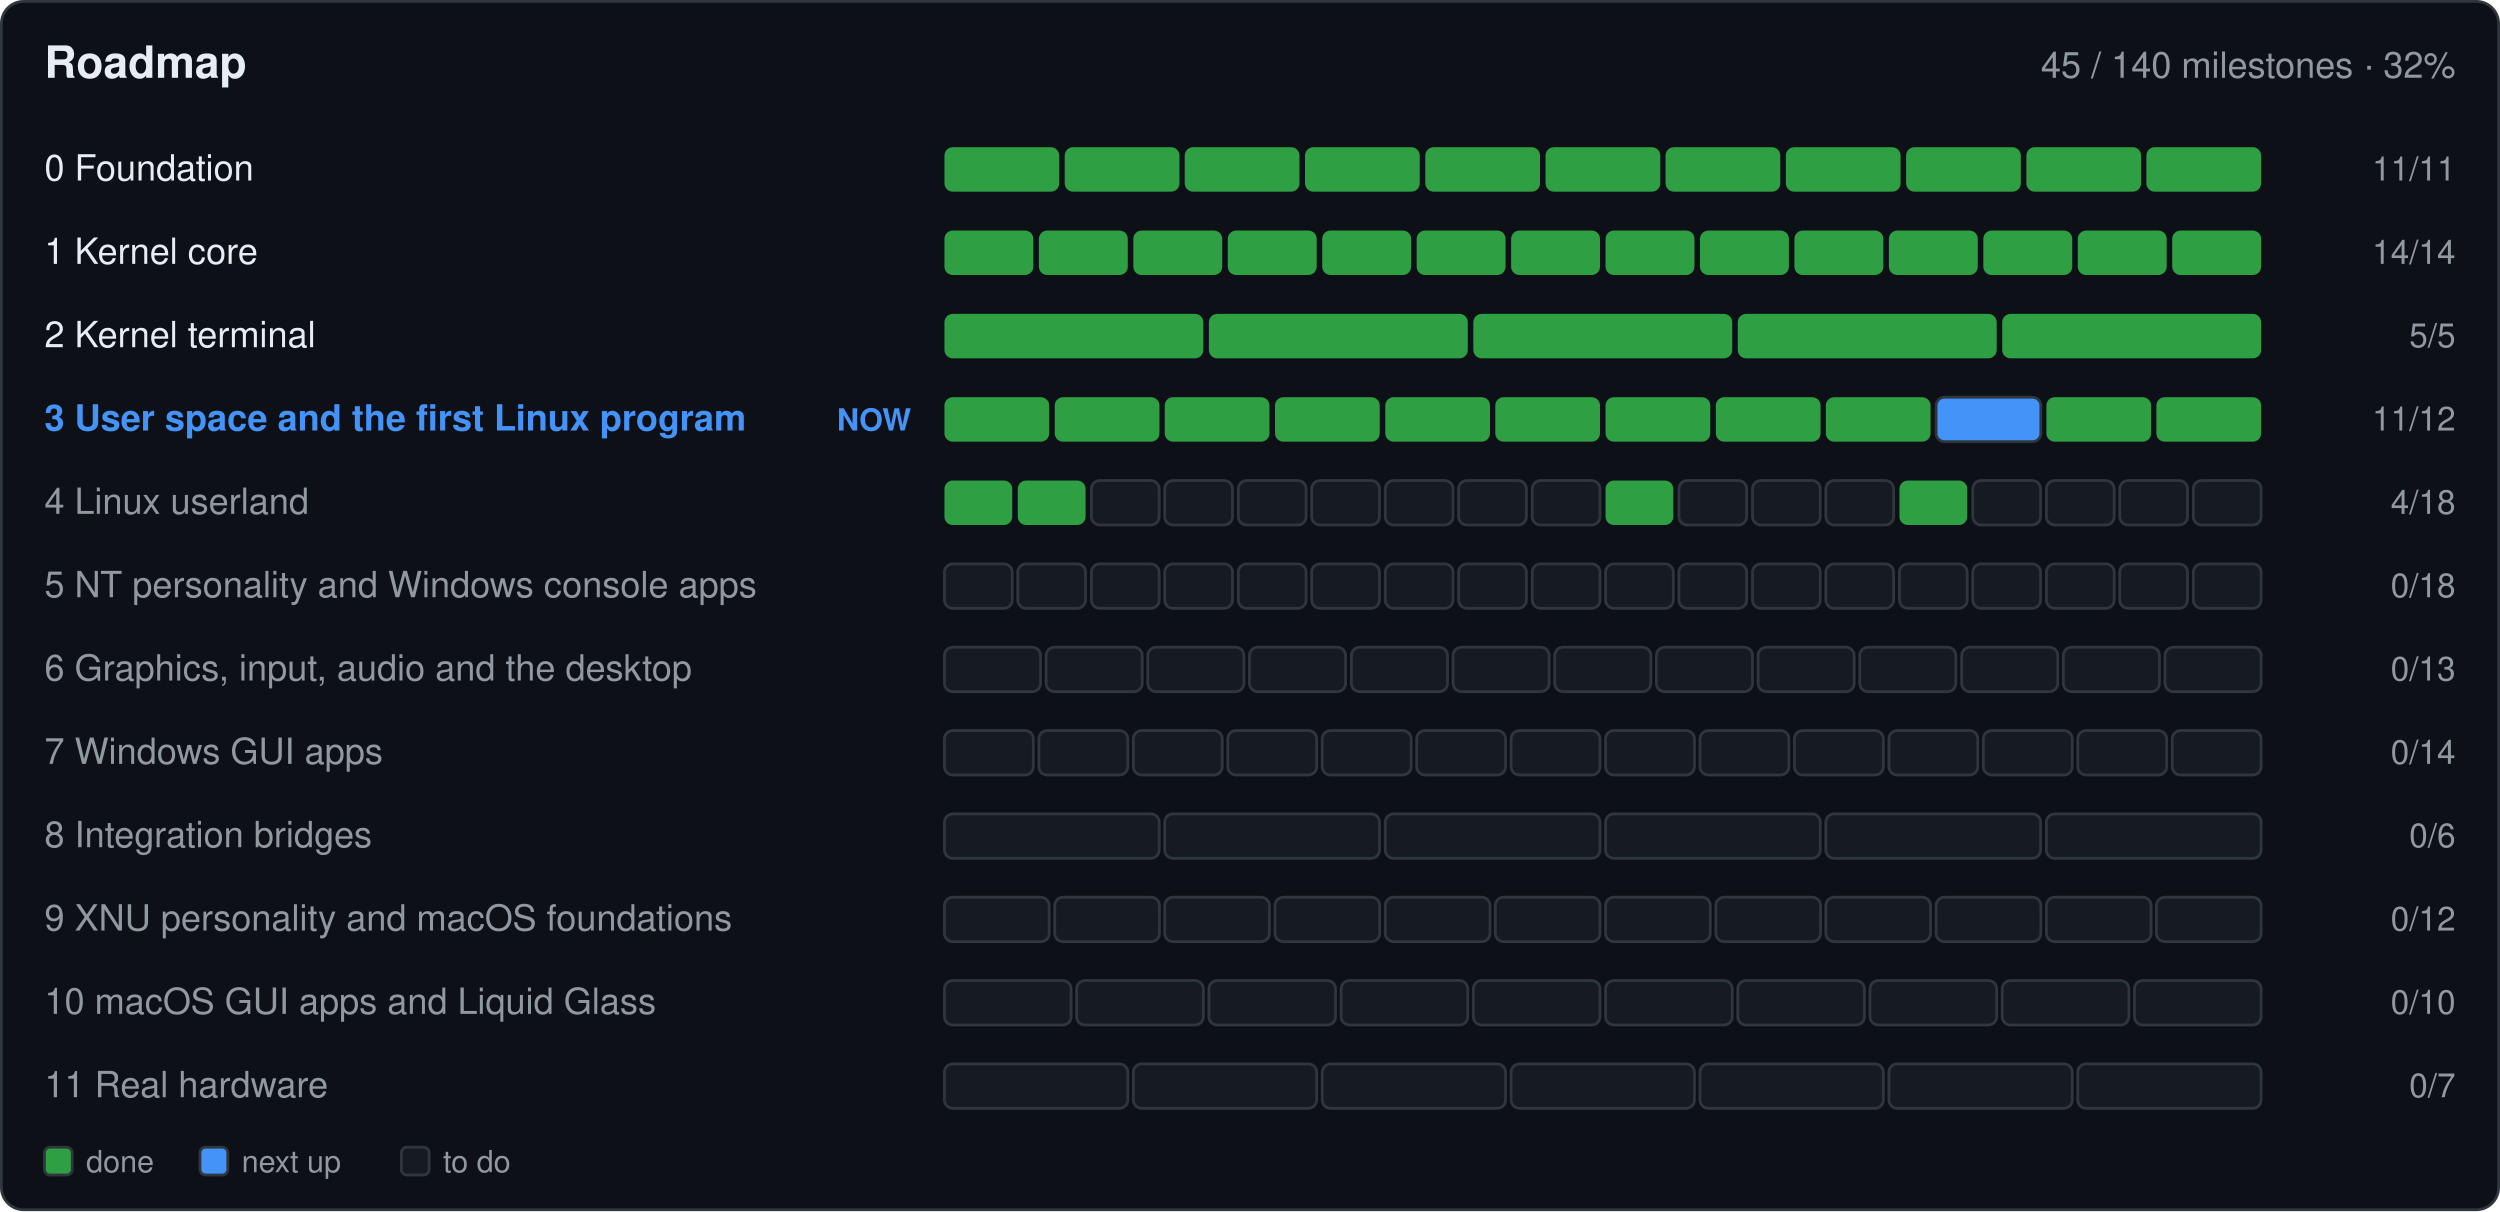
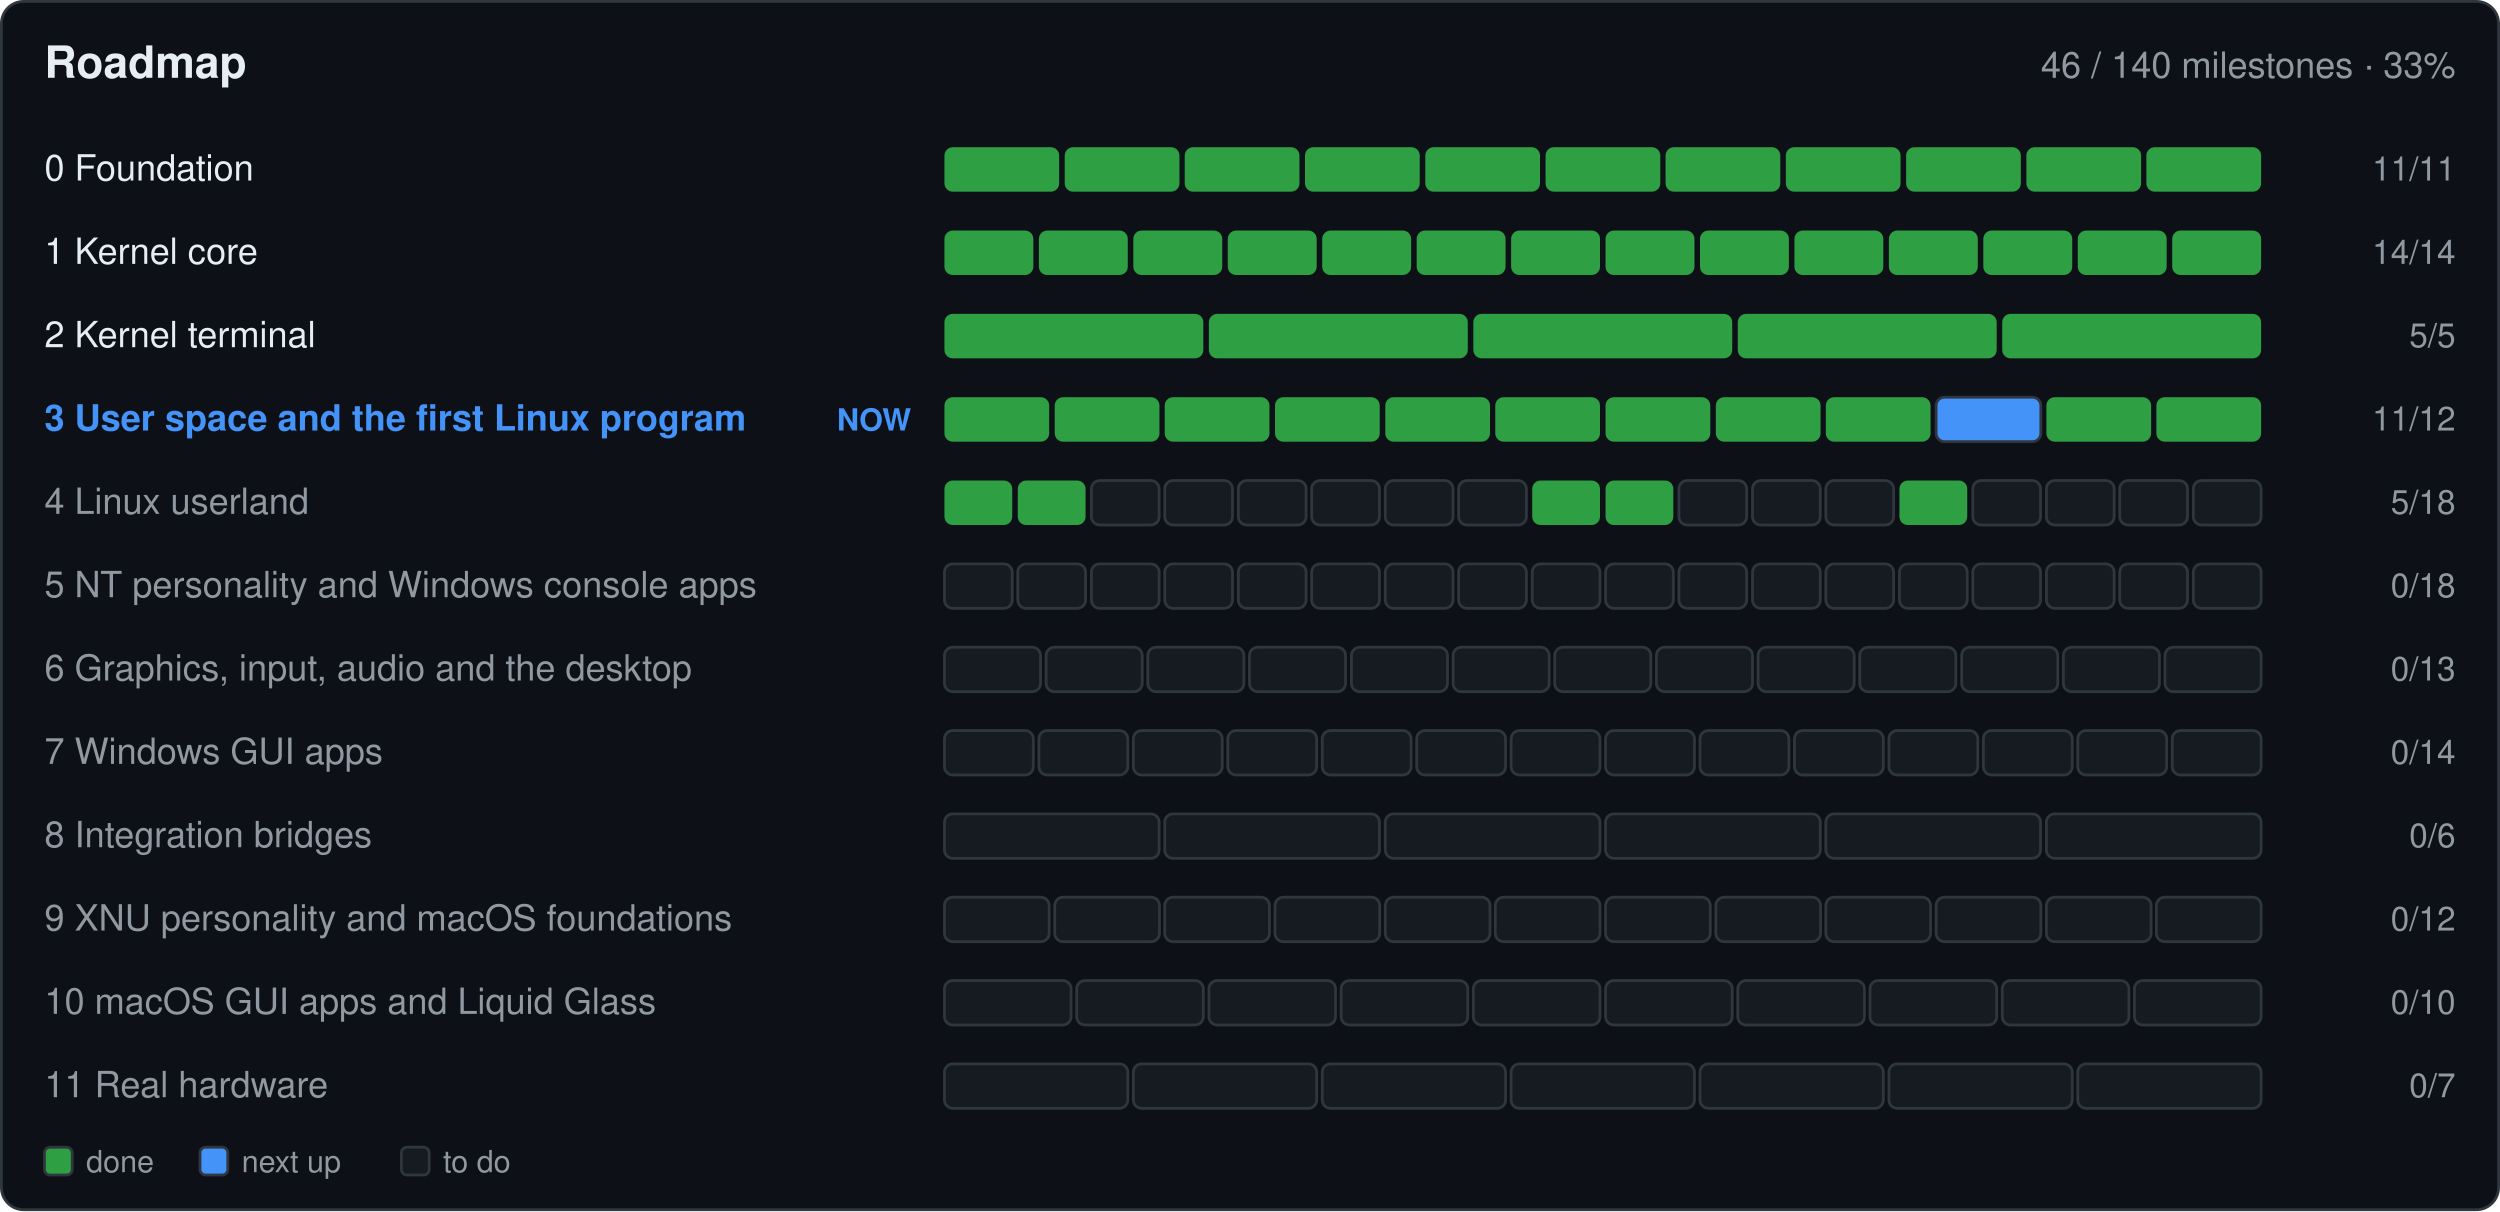
- <svg xmlns="http://www.w3.org/2000/svg" width="900" height="436" viewBox="0 0 900 436" role="img" aria-label="Roadmap: 45 of 140 milestones done">
+ <svg xmlns="http://www.w3.org/2000/svg" width="900" height="436" viewBox="0 0 900 436" role="img" aria-label="Roadmap: 46 of 140 milestones done">
  <rect x="0.5" y="0.5" width="899.0" height="435.0" fill="#0d1117" rx="8" stroke="#30363d" />
  <text x="16.0" y="28.0" font-family="-apple-system,BlinkMacSystemFont,'Segoe UI',Helvetica,Arial,sans-serif" font-size="16" font-weight="600" fill="#e6edf3" text-anchor="start">Roadmap</text>
-   <text x="884.0" y="28.0" font-family="-apple-system,BlinkMacSystemFont,'Segoe UI',Helvetica,Arial,sans-serif" font-size="13" font-weight="400" fill="#9198a1" text-anchor="end">45 / 140 milestones · 32%</text>
+   <text x="884.0" y="28.0" font-family="-apple-system,BlinkMacSystemFont,'Segoe UI',Helvetica,Arial,sans-serif" font-size="13" font-weight="400" fill="#9198a1" text-anchor="end">46 / 140 milestones · 33%</text>
  <text x="16.0" y="65.0" font-family="-apple-system,BlinkMacSystemFont,'Segoe UI',Helvetica,Arial,sans-serif" font-size="13" font-weight="400" fill="#e6edf3" text-anchor="start"> 0  Foundation</text>
  <g>
    <rect x="340.0" y="53.0" width="41.3" height="16.0" fill="#2ea043" rx="3" />
  </g>
  <g>
    <rect x="383.3" y="53.0" width="41.3" height="16.0" fill="#2ea043" rx="3" />
  </g>
  <g>
    <rect x="426.5" y="53.0" width="41.3" height="16.0" fill="#2ea043" rx="3" />
  </g>
  <g>
    <rect x="469.8" y="53.0" width="41.3" height="16.0" fill="#2ea043" rx="3" />
  </g>
  <g>
    <rect x="513.1" y="53.0" width="41.3" height="16.0" fill="#2ea043" rx="3" />
  </g>
  <g>
    <rect x="556.4" y="53.0" width="41.3" height="16.0" fill="#2ea043" rx="3" />
  </g>
  <g>
    <rect x="599.6" y="53.0" width="41.3" height="16.0" fill="#2ea043" rx="3" />
  </g>
  <g>
    <rect x="642.9" y="53.0" width="41.3" height="16.0" fill="#2ea043" rx="3" />
  </g>
  <g>
    <rect x="686.2" y="53.0" width="41.3" height="16.0" fill="#2ea043" rx="3" />
  </g>
  <g>
    <rect x="729.5" y="53.0" width="41.3" height="16.0" fill="#2ea043" rx="3" />
  </g>
  <g>
    <rect x="772.7" y="53.0" width="41.3" height="16.0" fill="#2ea043" rx="3" />
  </g>
  <text x="884.0" y="65.0" font-family="-apple-system,BlinkMacSystemFont,'Segoe UI',Helvetica,Arial,sans-serif" font-size="12" font-weight="400" fill="#9198a1" text-anchor="end">11/11</text>
  <text x="16.0" y="95.0" font-family="-apple-system,BlinkMacSystemFont,'Segoe UI',Helvetica,Arial,sans-serif" font-size="13" font-weight="400" fill="#e6edf3" text-anchor="start"> 1  Kernel core</text>
  <g>
    <rect x="340.0" y="83.0" width="32.0" height="16.0" fill="#2ea043" rx="3" />
  </g>
  <g>
    <rect x="374.0" y="83.0" width="32.0" height="16.0" fill="#2ea043" rx="3" />
  </g>
  <g>
    <rect x="408.0" y="83.0" width="32.0" height="16.0" fill="#2ea043" rx="3" />
  </g>
  <g>
    <rect x="442.0" y="83.0" width="32.0" height="16.0" fill="#2ea043" rx="3" />
  </g>
  <g>
    <rect x="476.0" y="83.0" width="32.0" height="16.0" fill="#2ea043" rx="3" />
  </g>
  <g>
    <rect x="510.0" y="83.0" width="32.0" height="16.0" fill="#2ea043" rx="3" />
  </g>
  <g>
    <rect x="544.0" y="83.0" width="32.0" height="16.0" fill="#2ea043" rx="3" />
  </g>
  <g>
    <rect x="578.0" y="83.0" width="32.0" height="16.0" fill="#2ea043" rx="3" />
  </g>
  <g>
    <rect x="612.0" y="83.0" width="32.0" height="16.0" fill="#2ea043" rx="3" />
  </g>
  <g>
    <rect x="646.0" y="83.0" width="32.0" height="16.0" fill="#2ea043" rx="3" />
  </g>
  <g>
    <rect x="680.0" y="83.0" width="32.0" height="16.0" fill="#2ea043" rx="3" />
  </g>
  <g>
    <rect x="714.0" y="83.0" width="32.0" height="16.0" fill="#2ea043" rx="3" />
  </g>
  <g>
    <rect x="748.0" y="83.0" width="32.0" height="16.0" fill="#2ea043" rx="3" />
  </g>
  <g>
    <rect x="782.0" y="83.0" width="32.0" height="16.0" fill="#2ea043" rx="3" />
  </g>
  <text x="884.0" y="95.0" font-family="-apple-system,BlinkMacSystemFont,'Segoe UI',Helvetica,Arial,sans-serif" font-size="12" font-weight="400" fill="#9198a1" text-anchor="end">14/14</text>
  <text x="16.0" y="125.0" font-family="-apple-system,BlinkMacSystemFont,'Segoe UI',Helvetica,Arial,sans-serif" font-size="13" font-weight="400" fill="#e6edf3" text-anchor="start"> 2  Kernel terminal</text>
  <g>
    <rect x="340.0" y="113.0" width="93.2" height="16.0" fill="#2ea043" rx="3" />
  </g>
  <g>
    <rect x="435.2" y="113.0" width="93.2" height="16.0" fill="#2ea043" rx="3" />
  </g>
  <g>
    <rect x="530.4" y="113.0" width="93.2" height="16.0" fill="#2ea043" rx="3" />
  </g>
  <g>
    <rect x="625.6" y="113.0" width="93.2" height="16.0" fill="#2ea043" rx="3" />
  </g>
  <g>
    <rect x="720.8" y="113.0" width="93.2" height="16.0" fill="#2ea043" rx="3" />
  </g>
  <text x="884.0" y="125.0" font-family="-apple-system,BlinkMacSystemFont,'Segoe UI',Helvetica,Arial,sans-serif" font-size="12" font-weight="400" fill="#9198a1" text-anchor="end">5/5</text>
  <text x="16.0" y="155.0" font-family="-apple-system,BlinkMacSystemFont,'Segoe UI',Helvetica,Arial,sans-serif" font-size="13" font-weight="600" fill="#4493f8" text-anchor="start"> 3  User space and the first Linux program</text>
  <text x="328.0" y="155.0" font-family="-apple-system,BlinkMacSystemFont,'Segoe UI',Helvetica,Arial,sans-serif" font-size="11" font-weight="600" fill="#4493f8" text-anchor="end">NOW</text>
  <g>
    <rect x="340.0" y="143.0" width="37.7" height="16.0" fill="#2ea043" rx="3" />
  </g>
  <g>
    <rect x="379.7" y="143.0" width="37.7" height="16.0" fill="#2ea043" rx="3" />
  </g>
  <g>
    <rect x="419.3" y="143.0" width="37.7" height="16.0" fill="#2ea043" rx="3" />
  </g>
  <g>
    <rect x="459.0" y="143.0" width="37.7" height="16.0" fill="#2ea043" rx="3" />
  </g>
  <g>
    <rect x="498.7" y="143.0" width="37.7" height="16.0" fill="#2ea043" rx="3" />
  </g>
  <g>
    <rect x="538.3" y="143.0" width="37.7" height="16.0" fill="#2ea043" rx="3" />
  </g>
  <g>
    <rect x="578.0" y="143.0" width="37.7" height="16.0" fill="#2ea043" rx="3" />
  </g>
  <g>
    <rect x="617.7" y="143.0" width="37.7" height="16.0" fill="#2ea043" rx="3" />
  </g>
  <g>
    <rect x="657.3" y="143.0" width="37.7" height="16.0" fill="#2ea043" rx="3" />
  </g>
  <g>
    <rect x="697.0" y="143.0" width="37.7" height="16.0" fill="#4493f8" rx="3" stroke="#30363d" />
  </g>
  <g>
    <rect x="736.7" y="143.0" width="37.7" height="16.0" fill="#2ea043" rx="3" />
  </g>
  <g>
    <rect x="776.3" y="143.0" width="37.7" height="16.0" fill="#2ea043" rx="3" />
  </g>
  <text x="884.0" y="155.0" font-family="-apple-system,BlinkMacSystemFont,'Segoe UI',Helvetica,Arial,sans-serif" font-size="12" font-weight="400" fill="#9198a1" text-anchor="end">11/12</text>
  <text x="16.0" y="185.0" font-family="-apple-system,BlinkMacSystemFont,'Segoe UI',Helvetica,Arial,sans-serif" font-size="13" font-weight="400" fill="#9198a1" text-anchor="start"> 4  Linux userland</text>
  <g>
    <rect x="340.0" y="173.0" width="24.4" height="16.0" fill="#2ea043" rx="3" />
  </g>
  <g>
    <rect x="366.4" y="173.0" width="24.4" height="16.0" fill="#2ea043" rx="3" />
  </g>
  <g>
    <rect x="392.9" y="173.0" width="24.4" height="16.0" fill="#161b22" rx="3" stroke="#30363d" />
  </g>
  <g>
    <rect x="419.3" y="173.0" width="24.4" height="16.0" fill="#161b22" rx="3" stroke="#30363d" />
  </g>
  <g>
    <rect x="445.8" y="173.0" width="24.4" height="16.0" fill="#161b22" rx="3" stroke="#30363d" />
  </g>
  <g>
    <rect x="472.2" y="173.0" width="24.4" height="16.0" fill="#161b22" rx="3" stroke="#30363d" />
  </g>
  <g>
    <rect x="498.7" y="173.0" width="24.4" height="16.0" fill="#161b22" rx="3" stroke="#30363d" />
  </g>
  <g>
    <rect x="525.1" y="173.0" width="24.4" height="16.0" fill="#161b22" rx="3" stroke="#30363d" />
  </g>
  <g>
-     <rect x="551.6" y="173.0" width="24.4" height="16.0" fill="#161b22" rx="3" stroke="#30363d" />
+     <rect x="551.6" y="173.0" width="24.4" height="16.0" fill="#2ea043" rx="3" />
  </g>
  <g>
    <rect x="578.0" y="173.0" width="24.4" height="16.0" fill="#2ea043" rx="3" />
  </g>
  <g>
    <rect x="604.4" y="173.0" width="24.4" height="16.0" fill="#161b22" rx="3" stroke="#30363d" />
  </g>
  <g>
    <rect x="630.9" y="173.0" width="24.4" height="16.0" fill="#161b22" rx="3" stroke="#30363d" />
  </g>
  <g>
    <rect x="657.3" y="173.0" width="24.4" height="16.0" fill="#161b22" rx="3" stroke="#30363d" />
  </g>
  <g>
    <rect x="683.8" y="173.0" width="24.4" height="16.0" fill="#2ea043" rx="3" />
  </g>
  <g>
    <rect x="710.2" y="173.0" width="24.4" height="16.0" fill="#161b22" rx="3" stroke="#30363d" />
  </g>
  <g>
    <rect x="736.7" y="173.0" width="24.4" height="16.0" fill="#161b22" rx="3" stroke="#30363d" />
  </g>
  <g>
    <rect x="763.1" y="173.0" width="24.4" height="16.0" fill="#161b22" rx="3" stroke="#30363d" />
  </g>
  <g>
    <rect x="789.6" y="173.0" width="24.4" height="16.0" fill="#161b22" rx="3" stroke="#30363d" />
  </g>
-   <text x="884.0" y="185.0" font-family="-apple-system,BlinkMacSystemFont,'Segoe UI',Helvetica,Arial,sans-serif" font-size="12" font-weight="400" fill="#9198a1" text-anchor="end">4/18</text>
+   <text x="884.0" y="185.0" font-family="-apple-system,BlinkMacSystemFont,'Segoe UI',Helvetica,Arial,sans-serif" font-size="12" font-weight="400" fill="#9198a1" text-anchor="end">5/18</text>
  <text x="16.0" y="215.0" font-family="-apple-system,BlinkMacSystemFont,'Segoe UI',Helvetica,Arial,sans-serif" font-size="13" font-weight="400" fill="#9198a1" text-anchor="start"> 5  NT personality and Windows console apps</text>
  <g>
    <rect x="340.0" y="203.0" width="24.4" height="16.0" fill="#161b22" rx="3" stroke="#30363d" />
  </g>
  <g>
    <rect x="366.4" y="203.0" width="24.4" height="16.0" fill="#161b22" rx="3" stroke="#30363d" />
  </g>
  <g>
    <rect x="392.9" y="203.0" width="24.4" height="16.0" fill="#161b22" rx="3" stroke="#30363d" />
  </g>
  <g>
    <rect x="419.3" y="203.0" width="24.4" height="16.0" fill="#161b22" rx="3" stroke="#30363d" />
  </g>
  <g>
    <rect x="445.8" y="203.0" width="24.4" height="16.0" fill="#161b22" rx="3" stroke="#30363d" />
  </g>
  <g>
    <rect x="472.2" y="203.0" width="24.4" height="16.0" fill="#161b22" rx="3" stroke="#30363d" />
  </g>
  <g>
    <rect x="498.7" y="203.0" width="24.4" height="16.0" fill="#161b22" rx="3" stroke="#30363d" />
  </g>
  <g>
    <rect x="525.1" y="203.0" width="24.4" height="16.0" fill="#161b22" rx="3" stroke="#30363d" />
  </g>
  <g>
    <rect x="551.6" y="203.0" width="24.4" height="16.0" fill="#161b22" rx="3" stroke="#30363d" />
  </g>
  <g>
    <rect x="578.0" y="203.0" width="24.4" height="16.0" fill="#161b22" rx="3" stroke="#30363d" />
  </g>
  <g>
    <rect x="604.4" y="203.0" width="24.4" height="16.0" fill="#161b22" rx="3" stroke="#30363d" />
  </g>
  <g>
    <rect x="630.9" y="203.0" width="24.4" height="16.0" fill="#161b22" rx="3" stroke="#30363d" />
  </g>
  <g>
    <rect x="657.3" y="203.0" width="24.4" height="16.0" fill="#161b22" rx="3" stroke="#30363d" />
  </g>
  <g>
    <rect x="683.8" y="203.0" width="24.4" height="16.0" fill="#161b22" rx="3" stroke="#30363d" />
  </g>
  <g>
    <rect x="710.2" y="203.0" width="24.4" height="16.0" fill="#161b22" rx="3" stroke="#30363d" />
  </g>
  <g>
    <rect x="736.7" y="203.0" width="24.4" height="16.0" fill="#161b22" rx="3" stroke="#30363d" />
  </g>
  <g>
    <rect x="763.1" y="203.0" width="24.4" height="16.0" fill="#161b22" rx="3" stroke="#30363d" />
  </g>
  <g>
    <rect x="789.6" y="203.0" width="24.4" height="16.0" fill="#161b22" rx="3" stroke="#30363d" />
  </g>
  <text x="884.0" y="215.0" font-family="-apple-system,BlinkMacSystemFont,'Segoe UI',Helvetica,Arial,sans-serif" font-size="12" font-weight="400" fill="#9198a1" text-anchor="end">0/18</text>
  <text x="16.0" y="245.0" font-family="-apple-system,BlinkMacSystemFont,'Segoe UI',Helvetica,Arial,sans-serif" font-size="13" font-weight="400" fill="#9198a1" text-anchor="start"> 6  Graphics, input, audio and the desktop</text>
  <g>
    <rect x="340.0" y="233.0" width="34.6" height="16.0" fill="#161b22" rx="3" stroke="#30363d" />
  </g>
  <g>
    <rect x="376.6" y="233.0" width="34.6" height="16.0" fill="#161b22" rx="3" stroke="#30363d" />
  </g>
  <g>
    <rect x="413.2" y="233.0" width="34.6" height="16.0" fill="#161b22" rx="3" stroke="#30363d" />
  </g>
  <g>
    <rect x="449.8" y="233.0" width="34.6" height="16.0" fill="#161b22" rx="3" stroke="#30363d" />
  </g>
  <g>
    <rect x="486.5" y="233.0" width="34.6" height="16.0" fill="#161b22" rx="3" stroke="#30363d" />
  </g>
  <g>
    <rect x="523.1" y="233.0" width="34.6" height="16.0" fill="#161b22" rx="3" stroke="#30363d" />
  </g>
  <g>
    <rect x="559.7" y="233.0" width="34.6" height="16.0" fill="#161b22" rx="3" stroke="#30363d" />
  </g>
  <g>
    <rect x="596.3" y="233.0" width="34.6" height="16.0" fill="#161b22" rx="3" stroke="#30363d" />
  </g>
  <g>
    <rect x="632.9" y="233.0" width="34.6" height="16.0" fill="#161b22" rx="3" stroke="#30363d" />
  </g>
  <g>
    <rect x="669.5" y="233.0" width="34.6" height="16.0" fill="#161b22" rx="3" stroke="#30363d" />
  </g>
  <g>
    <rect x="706.2" y="233.0" width="34.6" height="16.0" fill="#161b22" rx="3" stroke="#30363d" />
  </g>
  <g>
    <rect x="742.8" y="233.0" width="34.6" height="16.0" fill="#161b22" rx="3" stroke="#30363d" />
  </g>
  <g>
    <rect x="779.4" y="233.0" width="34.6" height="16.0" fill="#161b22" rx="3" stroke="#30363d" />
  </g>
  <text x="884.0" y="245.0" font-family="-apple-system,BlinkMacSystemFont,'Segoe UI',Helvetica,Arial,sans-serif" font-size="12" font-weight="400" fill="#9198a1" text-anchor="end">0/13</text>
  <text x="16.0" y="275.0" font-family="-apple-system,BlinkMacSystemFont,'Segoe UI',Helvetica,Arial,sans-serif" font-size="13" font-weight="400" fill="#9198a1" text-anchor="start"> 7  Windows GUI apps</text>
  <g>
    <rect x="340.0" y="263.0" width="32.0" height="16.0" fill="#161b22" rx="3" stroke="#30363d" />
  </g>
  <g>
    <rect x="374.0" y="263.0" width="32.0" height="16.0" fill="#161b22" rx="3" stroke="#30363d" />
  </g>
  <g>
    <rect x="408.0" y="263.0" width="32.0" height="16.0" fill="#161b22" rx="3" stroke="#30363d" />
  </g>
  <g>
    <rect x="442.0" y="263.0" width="32.0" height="16.0" fill="#161b22" rx="3" stroke="#30363d" />
  </g>
  <g>
    <rect x="476.0" y="263.0" width="32.0" height="16.0" fill="#161b22" rx="3" stroke="#30363d" />
  </g>
  <g>
    <rect x="510.0" y="263.0" width="32.0" height="16.0" fill="#161b22" rx="3" stroke="#30363d" />
  </g>
  <g>
    <rect x="544.0" y="263.0" width="32.0" height="16.0" fill="#161b22" rx="3" stroke="#30363d" />
  </g>
  <g>
    <rect x="578.0" y="263.0" width="32.0" height="16.0" fill="#161b22" rx="3" stroke="#30363d" />
  </g>
  <g>
    <rect x="612.0" y="263.0" width="32.0" height="16.0" fill="#161b22" rx="3" stroke="#30363d" />
  </g>
  <g>
    <rect x="646.0" y="263.0" width="32.0" height="16.0" fill="#161b22" rx="3" stroke="#30363d" />
  </g>
  <g>
    <rect x="680.0" y="263.0" width="32.0" height="16.0" fill="#161b22" rx="3" stroke="#30363d" />
  </g>
  <g>
    <rect x="714.0" y="263.0" width="32.0" height="16.0" fill="#161b22" rx="3" stroke="#30363d" />
  </g>
  <g>
    <rect x="748.0" y="263.0" width="32.0" height="16.0" fill="#161b22" rx="3" stroke="#30363d" />
  </g>
  <g>
    <rect x="782.0" y="263.0" width="32.0" height="16.0" fill="#161b22" rx="3" stroke="#30363d" />
  </g>
  <text x="884.0" y="275.0" font-family="-apple-system,BlinkMacSystemFont,'Segoe UI',Helvetica,Arial,sans-serif" font-size="12" font-weight="400" fill="#9198a1" text-anchor="end">0/14</text>
  <text x="16.0" y="305.0" font-family="-apple-system,BlinkMacSystemFont,'Segoe UI',Helvetica,Arial,sans-serif" font-size="13" font-weight="400" fill="#9198a1" text-anchor="start"> 8  Integration bridges</text>
  <g>
    <rect x="340.0" y="293.0" width="77.3" height="16.0" fill="#161b22" rx="3" stroke="#30363d" />
  </g>
  <g>
    <rect x="419.3" y="293.0" width="77.3" height="16.0" fill="#161b22" rx="3" stroke="#30363d" />
  </g>
  <g>
    <rect x="498.7" y="293.0" width="77.3" height="16.0" fill="#161b22" rx="3" stroke="#30363d" />
  </g>
  <g>
    <rect x="578.0" y="293.0" width="77.3" height="16.0" fill="#161b22" rx="3" stroke="#30363d" />
  </g>
  <g>
    <rect x="657.3" y="293.0" width="77.3" height="16.0" fill="#161b22" rx="3" stroke="#30363d" />
  </g>
  <g>
    <rect x="736.7" y="293.0" width="77.3" height="16.0" fill="#161b22" rx="3" stroke="#30363d" />
  </g>
  <text x="884.0" y="305.0" font-family="-apple-system,BlinkMacSystemFont,'Segoe UI',Helvetica,Arial,sans-serif" font-size="12" font-weight="400" fill="#9198a1" text-anchor="end">0/6</text>
  <text x="16.0" y="335.0" font-family="-apple-system,BlinkMacSystemFont,'Segoe UI',Helvetica,Arial,sans-serif" font-size="13" font-weight="400" fill="#9198a1" text-anchor="start"> 9  XNU personality and macOS foundations</text>
  <g>
    <rect x="340.0" y="323.0" width="37.7" height="16.0" fill="#161b22" rx="3" stroke="#30363d" />
  </g>
  <g>
    <rect x="379.7" y="323.0" width="37.7" height="16.0" fill="#161b22" rx="3" stroke="#30363d" />
  </g>
  <g>
    <rect x="419.3" y="323.0" width="37.7" height="16.0" fill="#161b22" rx="3" stroke="#30363d" />
  </g>
  <g>
    <rect x="459.0" y="323.0" width="37.7" height="16.0" fill="#161b22" rx="3" stroke="#30363d" />
  </g>
  <g>
    <rect x="498.7" y="323.0" width="37.7" height="16.0" fill="#161b22" rx="3" stroke="#30363d" />
  </g>
  <g>
    <rect x="538.3" y="323.0" width="37.7" height="16.0" fill="#161b22" rx="3" stroke="#30363d" />
  </g>
  <g>
    <rect x="578.0" y="323.0" width="37.7" height="16.0" fill="#161b22" rx="3" stroke="#30363d" />
  </g>
  <g>
    <rect x="617.7" y="323.0" width="37.7" height="16.0" fill="#161b22" rx="3" stroke="#30363d" />
  </g>
  <g>
    <rect x="657.3" y="323.0" width="37.7" height="16.0" fill="#161b22" rx="3" stroke="#30363d" />
  </g>
  <g>
    <rect x="697.0" y="323.0" width="37.7" height="16.0" fill="#161b22" rx="3" stroke="#30363d" />
  </g>
  <g>
    <rect x="736.7" y="323.0" width="37.7" height="16.0" fill="#161b22" rx="3" stroke="#30363d" />
  </g>
  <g>
    <rect x="776.3" y="323.0" width="37.7" height="16.0" fill="#161b22" rx="3" stroke="#30363d" />
  </g>
  <text x="884.0" y="335.0" font-family="-apple-system,BlinkMacSystemFont,'Segoe UI',Helvetica,Arial,sans-serif" font-size="12" font-weight="400" fill="#9198a1" text-anchor="end">0/12</text>
  <text x="16.0" y="365.0" font-family="-apple-system,BlinkMacSystemFont,'Segoe UI',Helvetica,Arial,sans-serif" font-size="13" font-weight="400" fill="#9198a1" text-anchor="start">10  macOS GUI apps and Liquid Glass</text>
  <g>
    <rect x="340.0" y="353.0" width="45.6" height="16.0" fill="#161b22" rx="3" stroke="#30363d" />
  </g>
  <g>
    <rect x="387.6" y="353.0" width="45.6" height="16.0" fill="#161b22" rx="3" stroke="#30363d" />
  </g>
  <g>
    <rect x="435.2" y="353.0" width="45.6" height="16.0" fill="#161b22" rx="3" stroke="#30363d" />
  </g>
  <g>
    <rect x="482.8" y="353.0" width="45.6" height="16.0" fill="#161b22" rx="3" stroke="#30363d" />
  </g>
  <g>
    <rect x="530.4" y="353.0" width="45.6" height="16.0" fill="#161b22" rx="3" stroke="#30363d" />
  </g>
  <g>
    <rect x="578.0" y="353.0" width="45.6" height="16.0" fill="#161b22" rx="3" stroke="#30363d" />
  </g>
  <g>
    <rect x="625.6" y="353.0" width="45.6" height="16.0" fill="#161b22" rx="3" stroke="#30363d" />
  </g>
  <g>
    <rect x="673.2" y="353.0" width="45.6" height="16.0" fill="#161b22" rx="3" stroke="#30363d" />
  </g>
  <g>
    <rect x="720.8" y="353.0" width="45.6" height="16.0" fill="#161b22" rx="3" stroke="#30363d" />
  </g>
  <g>
    <rect x="768.4" y="353.0" width="45.6" height="16.0" fill="#161b22" rx="3" stroke="#30363d" />
  </g>
  <text x="884.0" y="365.0" font-family="-apple-system,BlinkMacSystemFont,'Segoe UI',Helvetica,Arial,sans-serif" font-size="12" font-weight="400" fill="#9198a1" text-anchor="end">0/10</text>
  <text x="16.0" y="395.0" font-family="-apple-system,BlinkMacSystemFont,'Segoe UI',Helvetica,Arial,sans-serif" font-size="13" font-weight="400" fill="#9198a1" text-anchor="start">11  Real hardware</text>
  <g>
    <rect x="340.0" y="383.0" width="66.0" height="16.0" fill="#161b22" rx="3" stroke="#30363d" />
  </g>
  <g>
    <rect x="408.0" y="383.0" width="66.0" height="16.0" fill="#161b22" rx="3" stroke="#30363d" />
  </g>
  <g>
    <rect x="476.0" y="383.0" width="66.0" height="16.0" fill="#161b22" rx="3" stroke="#30363d" />
  </g>
  <g>
    <rect x="544.0" y="383.0" width="66.0" height="16.0" fill="#161b22" rx="3" stroke="#30363d" />
  </g>
  <g>
    <rect x="612.0" y="383.0" width="66.0" height="16.0" fill="#161b22" rx="3" stroke="#30363d" />
  </g>
  <g>
    <rect x="680.0" y="383.0" width="66.0" height="16.0" fill="#161b22" rx="3" stroke="#30363d" />
  </g>
  <g>
    <rect x="748.0" y="383.0" width="66.0" height="16.0" fill="#161b22" rx="3" stroke="#30363d" />
  </g>
  <text x="884.0" y="395.0" font-family="-apple-system,BlinkMacSystemFont,'Segoe UI',Helvetica,Arial,sans-serif" font-size="12" font-weight="400" fill="#9198a1" text-anchor="end">0/7</text>
  <rect x="16.0" y="413.0" width="10.0" height="10.0" fill="#2ea043" rx="2" stroke="#30363d" />
  <text x="31.0" y="422.0" font-family="-apple-system,BlinkMacSystemFont,'Segoe UI',Helvetica,Arial,sans-serif" font-size="11" font-weight="400" fill="#9198a1" text-anchor="start">done</text>
  <rect x="72.0" y="413.0" width="10.0" height="10.0" fill="#4493f8" rx="2" stroke="#30363d" />
  <text x="87.0" y="422.0" font-family="-apple-system,BlinkMacSystemFont,'Segoe UI',Helvetica,Arial,sans-serif" font-size="11" font-weight="400" fill="#9198a1" text-anchor="start">next up</text>
  <rect x="144.5" y="413.0" width="10.0" height="10.0" fill="#161b22" rx="2" stroke="#30363d" />
  <text x="159.5" y="422.0" font-family="-apple-system,BlinkMacSystemFont,'Segoe UI',Helvetica,Arial,sans-serif" font-size="11" font-weight="400" fill="#9198a1" text-anchor="start">to do</text>
</svg>
